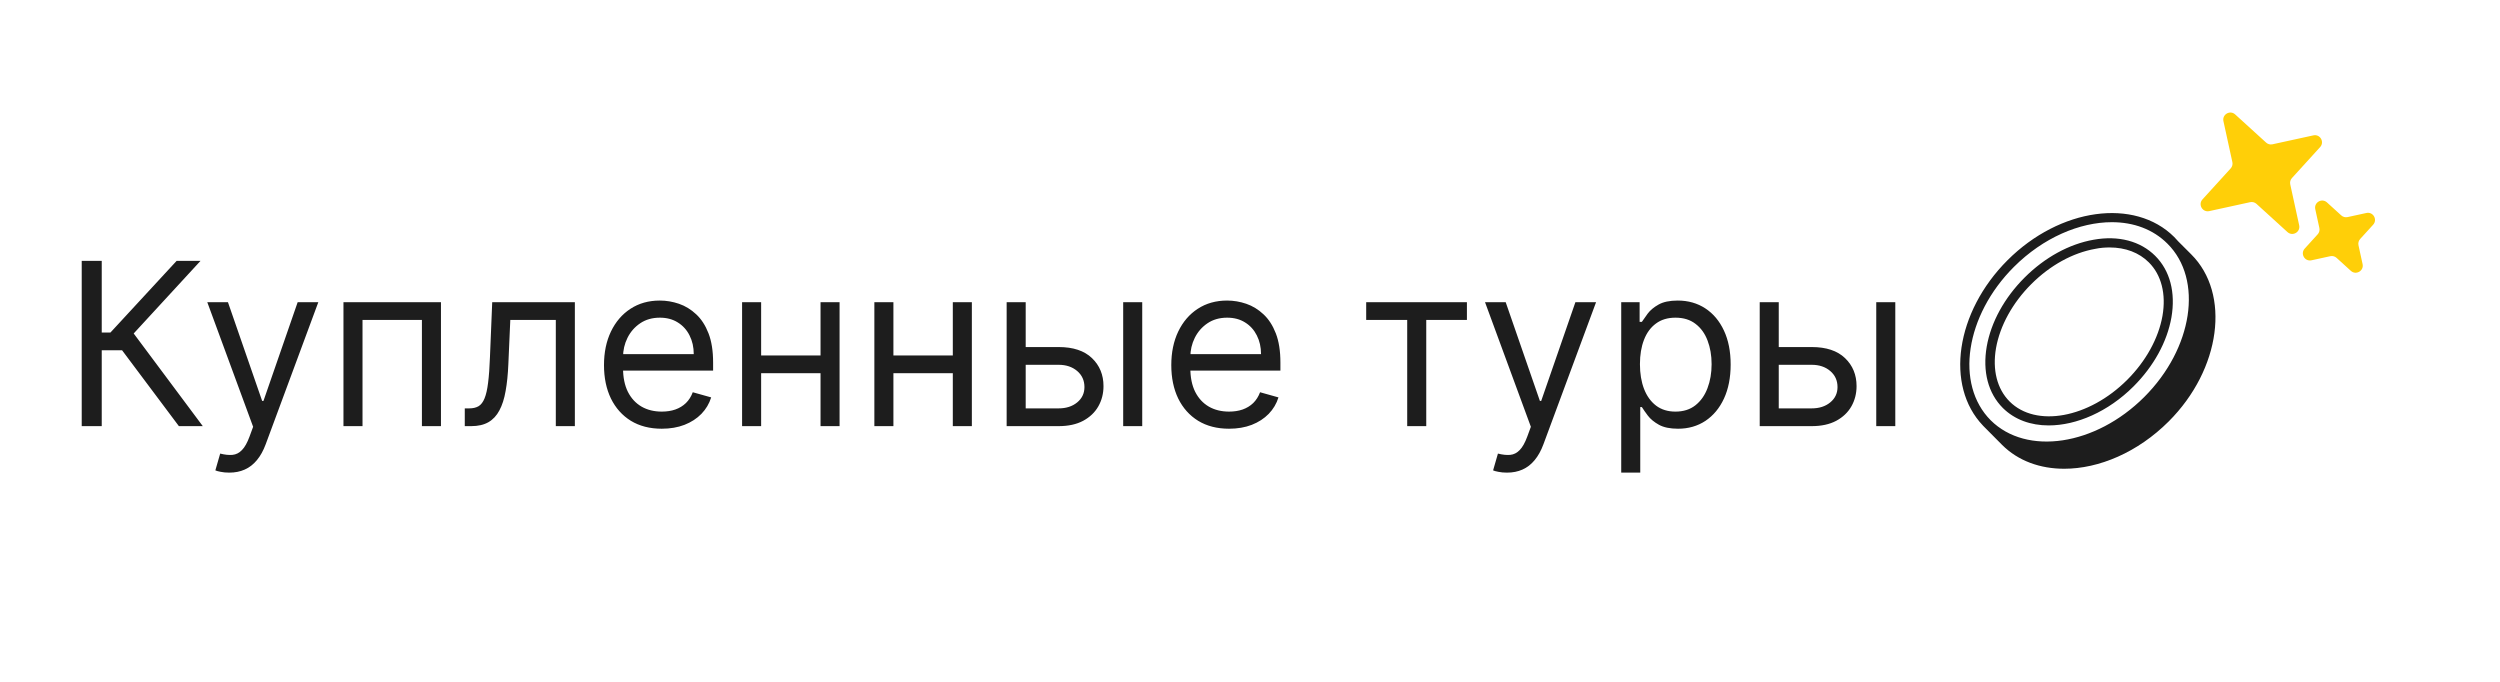
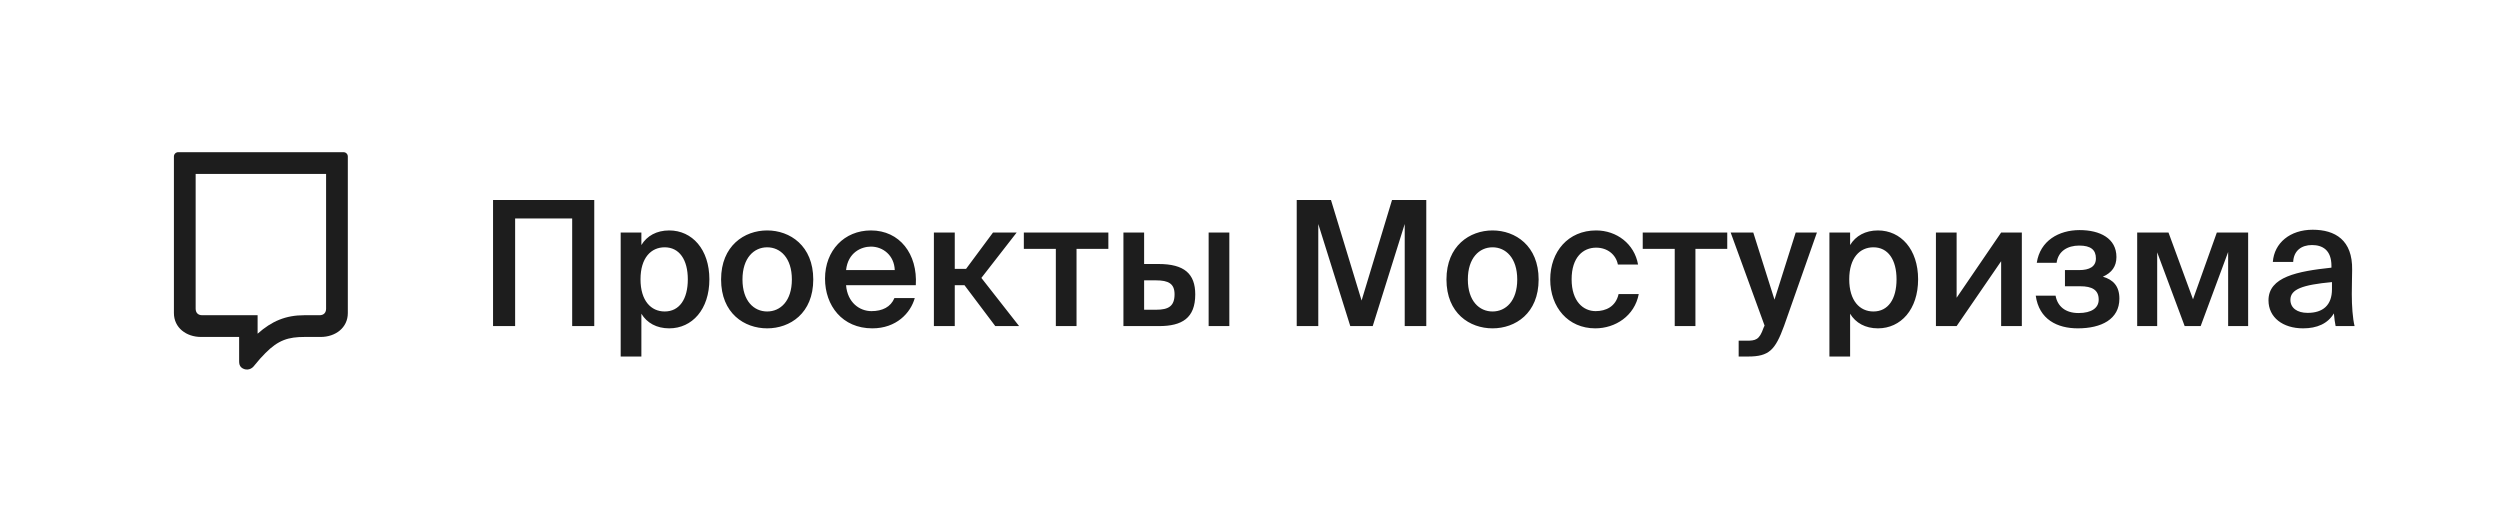
- <svg xmlns="http://www.w3.org/2000/svg" width="176" height="48" viewBox="0 0 176 48" fill="none">
-   <path d="M12.594 30L8.594 24.659H7.162V30H5.753V18.364H7.162V23.409H7.776L12.435 18.364H14.117L9.412 23.477L14.276 30H12.594ZM16.138 33.273C15.911 33.273 15.708 33.254 15.53 33.216C15.352 33.182 15.229 33.148 15.161 33.114L15.501 31.932C15.827 32.015 16.115 32.045 16.365 32.023C16.615 32 16.837 31.888 17.03 31.688C17.227 31.491 17.407 31.171 17.57 30.727L17.82 30.046L14.592 21.273H16.047L18.456 28.227H18.547L20.956 21.273H22.41L18.706 31.273C18.539 31.724 18.333 32.097 18.087 32.392C17.84 32.691 17.555 32.913 17.229 33.057C16.907 33.201 16.543 33.273 16.138 33.273ZM24.18 30V21.273H31.044V30H29.703V22.523H25.521V30H24.18ZM32.72 30V28.75H33.038C33.3 28.75 33.517 28.699 33.692 28.597C33.866 28.491 34.006 28.307 34.112 28.046C34.222 27.78 34.305 27.413 34.362 26.943C34.423 26.47 34.466 25.867 34.493 25.136L34.652 21.273H40.47V30H39.129V22.523H35.925L35.788 25.636C35.758 26.352 35.694 26.983 35.595 27.528C35.501 28.07 35.355 28.525 35.158 28.892C34.965 29.259 34.707 29.536 34.385 29.722C34.063 29.907 33.66 30 33.175 30H32.72ZM46.59 30.182C45.749 30.182 45.023 29.996 44.413 29.625C43.807 29.25 43.34 28.727 43.01 28.057C42.684 27.383 42.521 26.599 42.521 25.704C42.521 24.811 42.684 24.023 43.01 23.341C43.34 22.655 43.798 22.121 44.385 21.739C44.976 21.352 45.665 21.159 46.453 21.159C46.908 21.159 47.356 21.235 47.8 21.386C48.243 21.538 48.646 21.784 49.01 22.125C49.374 22.462 49.663 22.909 49.879 23.466C50.095 24.023 50.203 24.708 50.203 25.523V26.091H43.476V24.932H48.84C48.84 24.439 48.741 24 48.544 23.614C48.351 23.227 48.074 22.922 47.715 22.699C47.358 22.475 46.938 22.364 46.453 22.364C45.919 22.364 45.457 22.496 45.067 22.761C44.68 23.023 44.383 23.364 44.175 23.784C43.966 24.204 43.862 24.655 43.862 25.136V25.909C43.862 26.568 43.976 27.127 44.203 27.585C44.434 28.04 44.754 28.386 45.163 28.625C45.572 28.86 46.048 28.977 46.59 28.977C46.942 28.977 47.26 28.928 47.544 28.829C47.832 28.727 48.08 28.576 48.288 28.375C48.497 28.171 48.658 27.917 48.771 27.614L50.067 27.977C49.93 28.417 49.701 28.803 49.379 29.136C49.057 29.466 48.66 29.724 48.186 29.909C47.713 30.091 47.18 30.182 46.59 30.182ZM58.084 25.023V26.273H53.266V25.023H58.084ZM53.584 21.273V30H52.243V21.273H53.584ZM59.106 21.273V30H57.766V21.273H59.106ZM67.396 25.023V26.273H62.578V25.023H67.396ZM62.896 21.273V30H61.555V21.273H62.896ZM68.419 21.273V30H67.078V21.273H68.419ZM72.027 24.432H74.527C75.55 24.432 76.332 24.691 76.874 25.21C77.415 25.729 77.686 26.386 77.686 27.182C77.686 27.704 77.565 28.18 77.322 28.608C77.08 29.032 76.724 29.371 76.254 29.625C75.785 29.875 75.209 30 74.527 30H70.868V21.273H72.209V28.75H74.527C75.057 28.75 75.493 28.61 75.834 28.329C76.175 28.049 76.345 27.689 76.345 27.25C76.345 26.788 76.175 26.411 75.834 26.119C75.493 25.828 75.057 25.682 74.527 25.682H72.027V24.432ZM79.072 30V21.273H80.413V30H79.072ZM86.527 30.182C85.686 30.182 84.961 29.996 84.351 29.625C83.745 29.25 83.277 28.727 82.947 28.057C82.622 27.383 82.459 26.599 82.459 25.704C82.459 24.811 82.622 24.023 82.947 23.341C83.277 22.655 83.735 22.121 84.322 21.739C84.913 21.352 85.603 21.159 86.391 21.159C86.845 21.159 87.294 21.235 87.737 21.386C88.18 21.538 88.584 21.784 88.947 22.125C89.311 22.462 89.601 22.909 89.817 23.466C90.033 24.023 90.141 24.708 90.141 25.523V26.091H83.413V24.932H88.777C88.777 24.439 88.678 24 88.481 23.614C88.288 23.227 88.012 22.922 87.652 22.699C87.296 22.475 86.876 22.364 86.391 22.364C85.856 22.364 85.394 22.496 85.004 22.761C84.618 23.023 84.32 23.364 84.112 23.784C83.904 24.204 83.8 24.655 83.8 25.136V25.909C83.8 26.568 83.913 27.127 84.141 27.585C84.372 28.04 84.692 28.386 85.101 28.625C85.51 28.86 85.985 28.977 86.527 28.977C86.879 28.977 87.197 28.928 87.481 28.829C87.769 28.727 88.017 28.576 88.226 28.375C88.434 28.171 88.595 27.917 88.709 27.614L90.004 27.977C89.868 28.417 89.639 28.803 89.317 29.136C88.995 29.466 88.597 29.724 88.124 29.909C87.65 30.091 87.118 30.182 86.527 30.182ZM96.18 22.523V21.273H103.271V22.523H100.408V30H99.067V22.523H96.18ZM106.091 33.273C105.864 33.273 105.661 33.254 105.483 33.216C105.305 33.182 105.182 33.148 105.114 33.114L105.455 31.932C105.78 32.015 106.068 32.045 106.318 32.023C106.568 32 106.79 31.888 106.983 31.688C107.18 31.491 107.36 31.171 107.523 30.727L107.773 30.046L104.545 21.273H106L108.409 28.227H108.5L110.909 21.273H112.364L108.659 31.273C108.492 31.724 108.286 32.097 108.04 32.392C107.794 32.691 107.508 32.913 107.182 33.057C106.86 33.201 106.496 33.273 106.091 33.273ZM114.134 33.273V21.273H115.429V22.659H115.588C115.687 22.508 115.823 22.314 115.997 22.079C116.175 21.841 116.429 21.629 116.759 21.443C117.092 21.254 117.543 21.159 118.111 21.159C118.846 21.159 119.493 21.343 120.054 21.71C120.615 22.078 121.052 22.599 121.366 23.273C121.681 23.947 121.838 24.742 121.838 25.659C121.838 26.583 121.681 27.384 121.366 28.062C121.052 28.737 120.616 29.259 120.06 29.631C119.503 29.998 118.861 30.182 118.134 30.182C117.573 30.182 117.124 30.089 116.787 29.903C116.45 29.714 116.19 29.5 116.009 29.261C115.827 29.019 115.687 28.818 115.588 28.659H115.474V33.273H114.134ZM115.452 25.636C115.452 26.296 115.548 26.877 115.741 27.381C115.935 27.881 116.217 28.273 116.588 28.557C116.959 28.837 117.414 28.977 117.952 28.977C118.512 28.977 118.98 28.829 119.355 28.534C119.734 28.235 120.018 27.833 120.207 27.329C120.401 26.822 120.497 26.258 120.497 25.636C120.497 25.023 120.402 24.47 120.213 23.977C120.027 23.481 119.745 23.089 119.366 22.801C118.991 22.509 118.52 22.364 117.952 22.364C117.406 22.364 116.948 22.502 116.577 22.778C116.205 23.051 115.925 23.434 115.736 23.926C115.546 24.415 115.452 24.985 115.452 25.636ZM125.043 24.432H127.543C128.565 24.432 129.348 24.691 129.889 25.21C130.431 25.729 130.702 26.386 130.702 27.182C130.702 27.704 130.58 28.18 130.338 28.608C130.096 29.032 129.74 29.371 129.27 29.625C128.8 29.875 128.224 30 127.543 30H123.884V21.273H125.224V28.75H127.543C128.073 28.75 128.509 28.61 128.849 28.329C129.19 28.049 129.361 27.689 129.361 27.25C129.361 26.788 129.19 26.411 128.849 26.119C128.509 25.828 128.073 25.682 127.543 25.682H125.043V24.432ZM132.088 30V21.273H133.429V30H132.088Z" fill="#1D1D1D" />
-   <path fill-rule="evenodd" clip-rule="evenodd" d="M139.601 29.962C136.924 27.157 137.673 21.972 141.332 18.317C145.016 14.637 150.275 13.911 153.062 16.683C153.164 16.785 153.262 16.891 153.355 17L154.261 17.905C157.049 20.677 156.358 25.991 152.674 29.671C150.493 31.85 147.766 33 145.319 33C143.634 33 142.083 32.455 140.944 31.317L139.623 29.986C139.616 29.978 139.608 29.97 139.601 29.962ZM141.78 18.789C143.84 16.731 146.409 15.642 148.675 15.642C150.202 15.642 151.571 16.138 152.589 17.155C155.122 19.673 154.383 24.527 150.953 27.952C147.524 31.378 142.677 32.104 140.144 29.587C137.624 27.057 138.351 22.215 141.78 18.789ZM144.228 29.95C142.968 29.95 141.841 29.55 141.005 28.727C139.963 27.686 139.563 26.149 139.866 24.393C140.169 22.675 141.114 20.956 142.532 19.54C143.95 18.123 145.67 17.179 147.391 16.877C149.136 16.562 150.687 16.973 151.729 18.014C152.771 19.055 153.171 20.593 152.868 22.348C152.565 24.067 151.62 25.785 150.202 27.202C148.409 28.993 146.179 29.95 144.228 29.95ZM148.518 17.421C148.191 17.421 147.864 17.445 147.512 17.518C145.925 17.797 144.325 18.68 143.004 20C141.684 21.319 140.799 22.929 140.52 24.503C140.254 26.04 140.593 27.383 141.478 28.267C143.332 30.119 147.052 29.441 149.754 26.742C151.075 25.422 151.959 23.812 152.238 22.239C152.505 20.702 152.165 19.358 151.281 18.474C150.59 17.784 149.633 17.421 148.518 17.421Z" fill="#1D1D1D" />
-   <path d="M162.861 9.53C163.337 9.426 163.665 9.995 163.337 10.355L161.352 12.536C161.243 12.656 161.199 12.821 161.233 12.979L161.862 15.861C161.966 16.337 161.397 16.665 161.037 16.337L158.856 14.352C158.736 14.243 158.571 14.199 158.413 14.233L155.532 14.862C155.056 14.966 154.727 14.397 155.055 14.037L157.04 11.856C157.149 11.736 157.194 11.571 157.159 11.413L156.53 8.532C156.426 8.056 156.995 7.727 157.355 8.055L159.536 10.04C159.656 10.149 159.821 10.194 159.979 10.159L162.861 9.53Z" fill="#FFCF08" />
-   <path d="M166.593 14.994C167.069 14.89 167.397 15.458 167.07 15.819L166.156 16.823C166.047 16.942 166.003 17.108 166.037 17.266L166.326 18.592C166.43 19.068 165.862 19.396 165.501 19.068L164.497 18.155C164.378 18.046 164.213 18.001 164.054 18.036L162.728 18.325C162.252 18.429 161.924 17.86 162.252 17.5L163.165 16.496C163.274 16.377 163.319 16.211 163.284 16.053L162.995 14.727C162.891 14.251 163.46 13.923 163.82 14.251L164.824 15.164C164.944 15.273 165.109 15.318 165.267 15.283L166.593 14.994Z" fill="#FFCF08" />
+ <svg xmlns="http://www.w3.org/2000/svg" width="230" height="48" viewBox="0 0 230 48" fill="none">
+   <path d="M22 31H18.5C17.137 31 16 30.153 16 28.8V14.4C16 14.176 16.176 14 16.4 14H31.6C31.824 14 32 14.176 32 14.4V28.8C32 30.153 30.863 31 29.5 31H28C26.542 31 25.605 31.276 24.4 32.5C24.137 32.753 23.77 33.168 23.3 33.745C23.159 33.895 22.966 33.985 22.76 33.996C22.555 34.006 22.353 33.936 22.198 33.8C22.035 33.655 22 33.454 22 33.237V31ZM18 16V28.4C18 28.763 18.211 29 18.6 29H23.7V30.7C25.007 29.54 26.288 29 28 29H29.4C29.789 29 30 28.763 30 28.4V16H18Z" fill="#1D1D1D" />
+   <path d="M54.672 30H52.64V20.096H47.392V30H45.36V18.4H54.672V30ZM58.927 25.696C58.927 27.68 59.903 28.656 61.151 28.656C62.495 28.656 63.279 27.536 63.279 25.696C63.279 23.888 62.495 22.752 61.151 22.752C59.903 22.752 58.927 23.712 58.927 25.696ZM57.103 21.392H59.007V22.544C59.519 21.696 60.415 21.2 61.567 21.2C63.679 21.2 65.263 22.944 65.263 25.696C65.263 28.464 63.679 30.208 61.567 30.208C60.415 30.208 59.519 29.712 59.007 28.864V32.8H57.103V21.392ZM68.308 25.712C68.308 27.696 69.364 28.656 70.58 28.656C71.796 28.656 72.852 27.696 72.852 25.712C72.852 23.728 71.796 22.752 70.58 22.752C69.364 22.752 68.308 23.728 68.308 25.712ZM70.58 21.2C72.676 21.2 74.82 22.608 74.82 25.712C74.82 28.832 72.676 30.208 70.58 30.208C68.484 30.208 66.34 28.832 66.34 25.712C66.34 22.608 68.484 21.2 70.58 21.2ZM84.254 26.24H77.838C77.966 27.84 79.086 28.624 80.174 28.624C81.182 28.624 81.95 28.24 82.286 27.424H84.158C83.774 28.8 82.462 30.208 80.254 30.208C77.486 30.208 75.902 28.112 75.902 25.632C75.902 23.04 77.678 21.2 80.126 21.2C82.766 21.2 84.43 23.36 84.254 26.24ZM80.126 22.688C79.23 22.688 78.014 23.232 77.838 24.848H82.318C82.27 23.504 81.246 22.688 80.126 22.688ZM91.566 30L88.734 26.24H87.838V30H85.918V21.392H87.838V24.736H88.878L91.358 21.392H93.534L90.286 25.568L93.758 30H91.566ZM101.969 22.896H99.041V30H97.137V22.896H94.193V21.392H101.969V22.896ZM106.635 30H103.355V21.392H105.259V24.288H106.587C108.955 24.288 109.963 25.184 109.963 27.088C109.963 29.264 108.747 30 106.635 30ZM105.259 25.792V28.496H106.363C107.515 28.496 108.059 28.16 108.059 27.072C108.059 26.096 107.499 25.792 106.347 25.792H105.259ZM113.099 30H111.195V21.392H113.099V30ZM126.29 30H124.226L121.282 20.608V30H119.298V18.4H122.45L125.266 27.648L128.066 18.4H131.218V30H129.234V20.608L126.29 30ZM135.042 25.712C135.042 27.696 136.098 28.656 137.314 28.656C138.53 28.656 139.586 27.696 139.586 25.712C139.586 23.728 138.53 22.752 137.314 22.752C136.098 22.752 135.042 23.728 135.042 25.712ZM137.314 21.2C139.41 21.2 141.554 22.608 141.554 25.712C141.554 28.832 139.41 30.208 137.314 30.208C135.218 30.208 133.074 28.832 133.074 25.712C133.074 22.608 135.218 21.2 137.314 21.2ZM146.845 21.2C148.733 21.2 150.365 22.432 150.701 24.336H148.845C148.669 23.424 147.885 22.784 146.845 22.784C145.645 22.784 144.589 23.664 144.589 25.696C144.589 27.744 145.677 28.624 146.797 28.624C147.741 28.624 148.653 28.208 148.909 27.056H150.765C150.381 29.072 148.605 30.208 146.765 30.208C144.269 30.208 142.621 28.272 142.621 25.712C142.621 23.152 144.269 21.2 146.845 21.2ZM158.907 22.896H155.979V30H154.075V22.896H151.131V21.392H158.907V22.896ZM160.821 32.8H159.957V31.344H160.677C161.509 31.344 161.861 31.28 162.245 30.16L162.341 29.952L159.221 21.392H161.301L163.253 27.568L165.205 21.392H167.157L164.133 29.984C163.317 32.208 162.757 32.8 160.821 32.8ZM170.13 25.696C170.13 27.68 171.106 28.656 172.354 28.656C173.698 28.656 174.482 27.536 174.482 25.696C174.482 23.888 173.698 22.752 172.354 22.752C171.106 22.752 170.13 23.712 170.13 25.696ZM168.306 21.392H170.21V22.544C170.722 21.696 171.618 21.2 172.77 21.2C174.882 21.2 176.466 22.944 176.466 25.696C176.466 28.464 174.882 30.208 172.77 30.208C171.618 30.208 170.722 29.712 170.21 28.864V32.8H168.306V21.392ZM186.009 21.392V30H184.105V24.032L180.009 30H178.105V21.392H180.009V27.392L184.105 21.392H186.009ZM193.464 25.456C194.408 25.728 194.984 26.32 194.984 27.472C194.984 29.376 193.32 30.208 191.16 30.208C189.272 30.208 187.592 29.392 187.288 27.2H189.112C189.288 28.176 190.008 28.8 191.224 28.8C192.44 28.8 193.08 28.32 193.08 27.568C193.08 26.672 192.472 26.336 191.384 26.336H189.976V24.848H191.288C192.232 24.848 192.824 24.528 192.824 23.776C192.824 22.992 192.36 22.592 191.288 22.592C190.216 22.592 189.352 23.104 189.208 24.176H187.384C187.688 22.144 189.416 21.168 191.32 21.168C193.192 21.168 194.712 21.92 194.712 23.648C194.712 24.496 194.296 25.088 193.464 25.456ZM206.829 21.392V30H204.989V23.184L202.461 30H200.989L198.461 23.216V30H196.621V21.392H199.501L201.757 27.536L203.949 21.392H206.829ZM214.541 26.608V25.952C211.821 26.208 210.717 26.608 210.717 27.584C210.717 28.336 211.341 28.784 212.301 28.784C213.709 28.784 214.541 28.08 214.541 26.608ZM211.885 30.208C210.013 30.208 208.701 29.2 208.701 27.632C208.701 25.472 211.357 24.96 214.493 24.624V24.464C214.493 22.992 213.661 22.544 212.701 22.544C211.741 22.544 211.021 23.056 210.973 24.096H209.101C209.229 22.352 210.685 21.136 212.765 21.136C214.829 21.136 216.445 22.08 216.397 24.832C216.397 25.248 216.365 26.272 216.365 27.056C216.365 28.144 216.445 29.28 216.621 30H214.877C214.813 29.632 214.765 29.424 214.717 28.832C214.157 29.776 213.165 30.208 211.885 30.208Z" fill="#1D1D1D" />
</svg>
